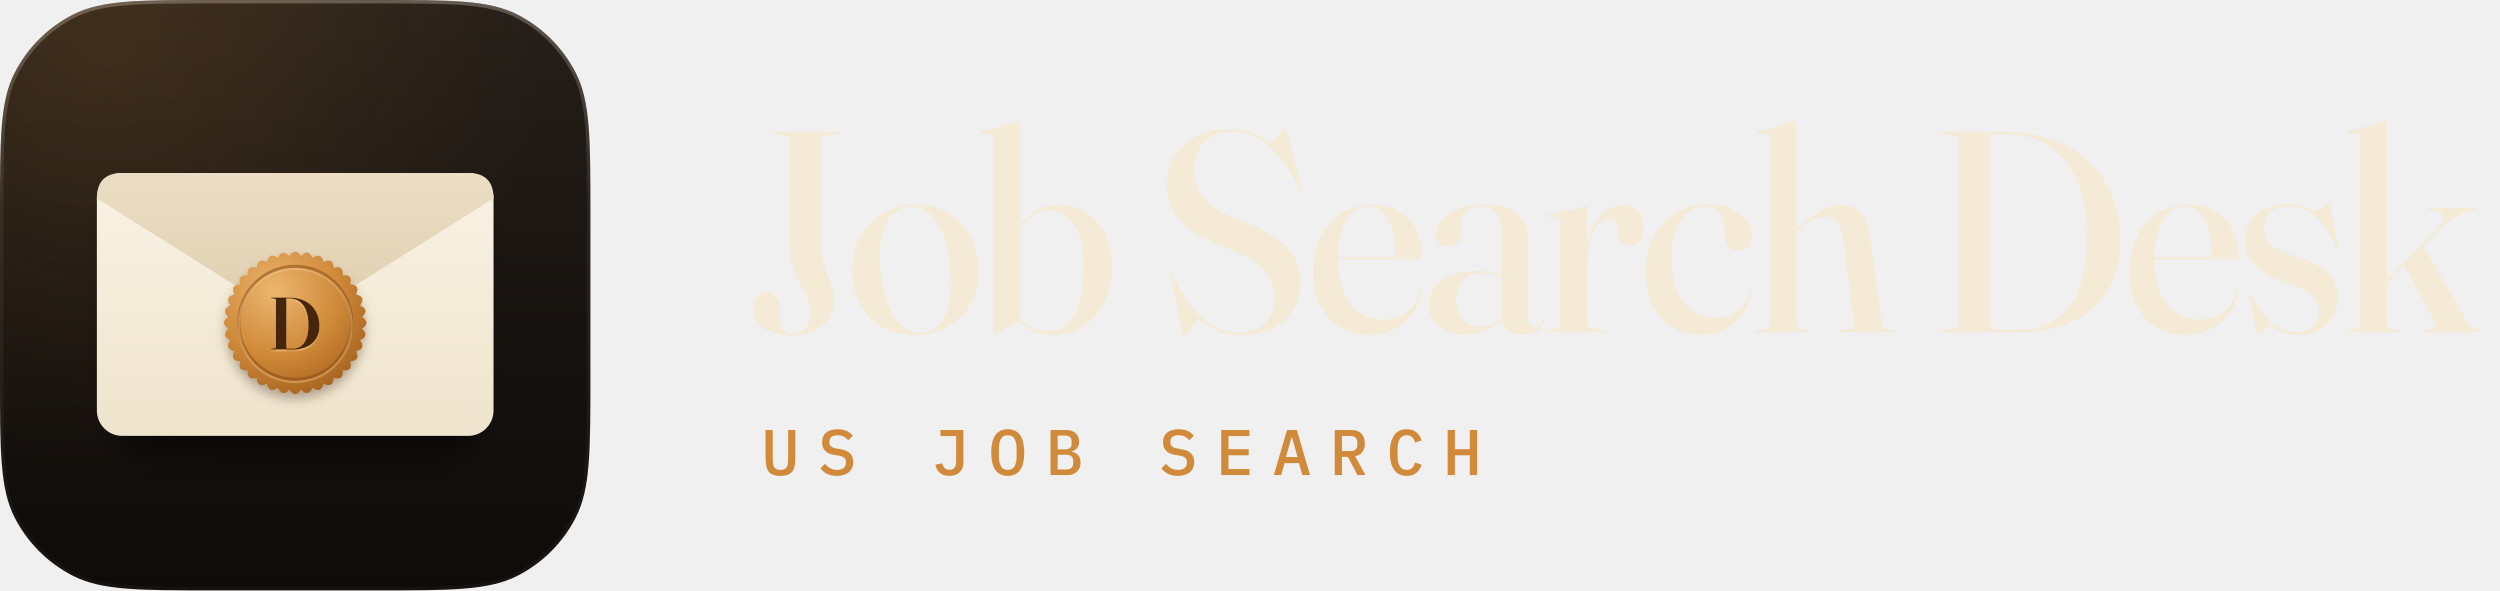
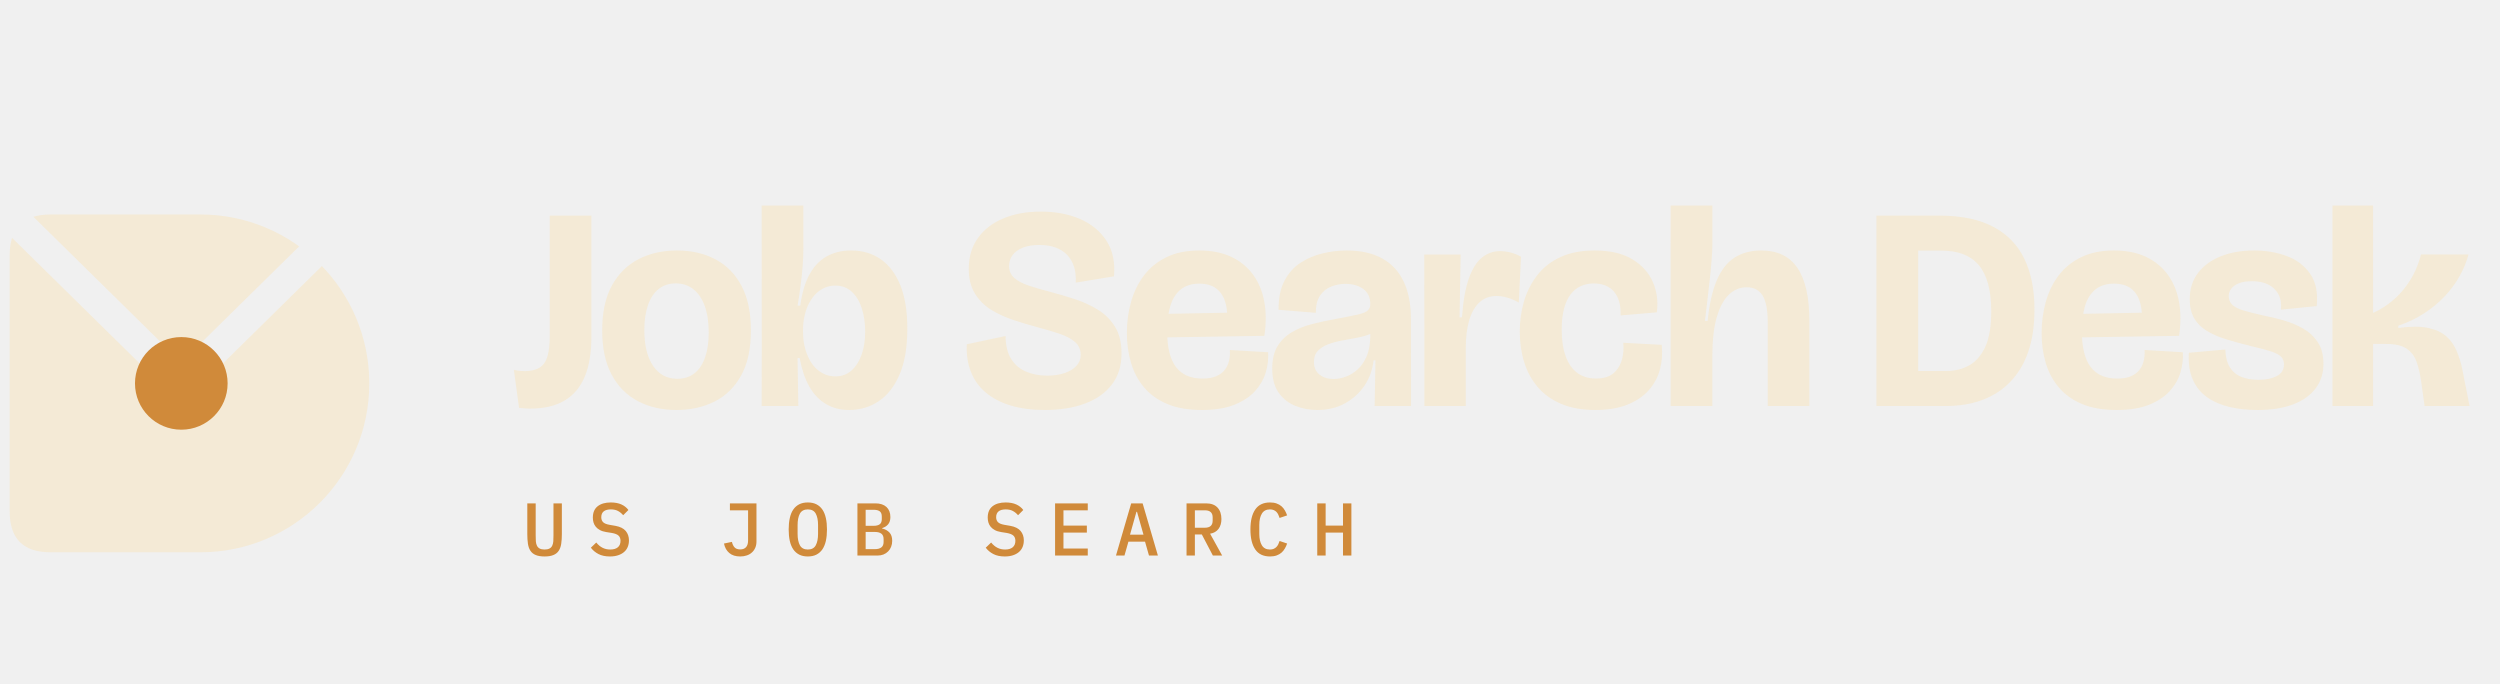
- <svg xmlns="http://www.w3.org/2000/svg" width="542" height="128" viewBox="0 0 542 128">
-   <g transform="scale(0.5)">
-     <defs>
-       <linearGradient id="tile" x1="0" y1="0" x2="0" y2="1">
-         <stop offset="0" stop-color="#261f19" />
-         <stop offset="0.6" stop-color="#16120f" />
-         <stop offset="1" stop-color="#0e0b09" />
-       </linearGradient>
-       <radialGradient id="glow" cx="0.18" cy="0.06" r="0.75">
-         <stop offset="0" stop-color="#d08a3a" stop-opacity="0.16" />
-         <stop offset="1" stop-color="#d08a3a" stop-opacity="0" />
-       </radialGradient>
-       <linearGradient id="rim" x1="0" y1="0" x2="0" y2="1">
-         <stop offset="0" stop-color="#fff3de" stop-opacity="0.26" />
-         <stop offset="0.35" stop-color="#fff3de" stop-opacity="0.06" />
-         <stop offset="1" stop-color="#fff3de" stop-opacity="0.03" />
-       </linearGradient>
-       <linearGradient id="paper" x1="0" y1="0" x2="0" y2="1">
-         <stop offset="0" stop-color="#f9f2e4" />
-         <stop offset="1" stop-color="#efe4cd" />
-       </linearGradient>
-       <linearGradient id="flap" x1="0" y1="0" x2="0" y2="1">
-         <stop offset="0" stop-color="#ebdec4" />
-         <stop offset="1" stop-color="#e0cfb0" />
-       </linearGradient>
-       <radialGradient id="seal" cx="0.36" cy="0.28" r="0.8">
-         <stop offset="0" stop-color="#ecb66f" />
-         <stop offset="0.55" stop-color="#d08a3a" />
-         <stop offset="1" stop-color="#a4601c" />
-       </radialGradient>
-       <clipPath id="edge">
-         <path d="M163.2 0c32.48 0 48.72 0 61.13 6.32a58 58 0 0 1 25.35 25.35c6.32 12.41 6.32 28.65 6.32 61.13L256 163.2c0 32.48 0 48.72 -6.32 61.13a58 58 0 0 1 -25.35 25.35c-12.41 6.32 -28.65 6.32 -61.13 6.32L92.8 256c-32.48 0 -48.72 0 -61.13 -6.32a58 58 0 0 1 -25.35 -25.35c-6.32 -12.41 -6.32 -28.65 -6.32 -61.13L0 92.8c0 -32.48 0 -48.72 6.32 -61.13a58 58 0 0 1 25.35 -25.35c12.41 -6.32 28.65 -6.32 61.13 -6.32Z" />
-       </clipPath>
-       <filter id="lift" x="-30%" y="-30%" width="160%" height="170%">
-         <feGaussianBlur stdDeviation="7" />
-       </filter>
-       <filter id="press" x="-40%" y="-40%" width="180%" height="180%">
-         <feGaussianBlur stdDeviation="2.2" />
-       </filter>
-     </defs>
-     <path d="M163.2 0c32.48 0 48.72 0 61.13 6.32a58 58 0 0 1 25.35 25.35c6.32 12.41 6.32 28.65 6.32 61.13L256 163.2c0 32.48 0 48.72 -6.32 61.13a58 58 0 0 1 -25.35 25.35c-12.41 6.32 -28.65 6.32 -61.13 6.32L92.8 256c-32.48 0 -48.72 0 -61.13 -6.32a58 58 0 0 1 -25.35 -25.35c-6.32 -12.41 -6.32 -28.65 -6.32 -61.13L0 92.8c0 -32.48 0 -48.72 6.32 -61.13a58 58 0 0 1 25.35 -25.35c12.41 -6.32 28.65 -6.32 61.13 -6.32Z" fill="url(#tile)" />
-     <path d="M163.2 0c32.48 0 48.72 0 61.13 6.32a58 58 0 0 1 25.35 25.35c6.32 12.41 6.32 28.65 6.32 61.13L256 163.2c0 32.48 0 48.72 -6.32 61.13a58 58 0 0 1 -25.35 25.35c-12.41 6.32 -28.65 6.32 -61.13 6.32L92.8 256c-32.48 0 -48.72 0 -61.13 -6.32a58 58 0 0 1 -25.35 -25.35c-6.32 -12.41 -6.32 -28.65 -6.32 -61.13L0 92.8c0 -32.48 0 -48.72 6.32 -61.13a58 58 0 0 1 25.35 -25.35c12.41 -6.32 28.65 -6.32 61.13 -6.32Z" fill="url(#glow)" />
-     <rect x="50" y="89" width="156" height="108" rx="11" fill="#000" opacity="0.55" filter="url(#lift)" />
-     <rect x="42" y="75" width="172" height="114" rx="11" fill="url(#paper)" />
-     <path d="M42 86Q42 75 53 75H203Q214 75 214 86L137 134.48Q128 141.48 119 134.48Z" fill="url(#flap)" />
-     <circle cx="128" cy="142.98" r="30" fill="#3a2410" opacity="0.35" filter="url(#press)" />
-     <path d="M125.46 110.99Q128 107.17 130.54 110.99Q133.7 107.67 135.53 111.87Q139.22 109.15 140.3 113.61Q144.41 111.57 144.69 116.14Q149.09 114.85 148.58 119.4Q153.13 118.89 151.84 123.29Q156.41 123.57 154.37 127.68Q158.83 128.76 156.11 132.45Q160.31 134.28 156.99 137.44Q160.81 139.98 156.99 142.52Q160.31 145.68 156.11 147.51Q158.83 151.2 154.37 152.28Q156.41 156.39 151.84 156.67Q153.13 161.07 148.58 160.56Q149.09 165.11 144.69 163.82Q144.41 168.39 140.3 166.35Q139.22 170.81 135.53 168.09Q133.7 172.29 130.54 168.97Q128 172.79 125.46 168.97Q122.3 172.29 120.47 168.09Q116.78 170.81 115.7 166.35Q111.59 168.39 111.31 163.82Q106.91 165.11 107.42 160.56Q102.87 161.07 104.16 156.67Q99.59 156.39 101.63 152.28Q97.17 151.2 99.89 147.51Q95.69 145.68 99.01 142.52Q95.19 139.98 99.01 137.44Q95.69 134.28 99.89 132.45Q97.17 128.76 101.63 127.68Q99.59 123.57 104.16 123.29Q102.87 118.89 107.42 119.4Q106.91 114.85 111.31 116.14Q111.59 111.57 115.7 113.61Q116.78 109.15 120.47 111.87Q122.3 107.67 125.46 110.99Z" fill="url(#seal)" />
-     <circle cx="128" cy="139.98" r="24.5" fill="none" stroke="#8a4d15" stroke-opacity="0.55" stroke-width="1.4" />
-     <circle cx="128" cy="141.08" r="24.5" fill="none" stroke="#f6d39f" stroke-opacity="0.35" stroke-width="1" />
-     <path d="M117.54 151.38Q117.54 151.28 117.71 151.26L119.09 151.05Q119.4 151 119.52 150.89Q119.65 150.79 119.65 150.59V130Q119.65 129.78 119.52 129.67Q119.39 129.56 119.1 129.51L117.69 129.29Q117.54 129.27 117.54 129.17Q117.54 129.12 117.58 129.1Q117.62 129.08 117.69 129.08H125.42Q128.32 129.08 130.71 129.92Q133.1 130.76 134.84 132.37Q136.57 133.98 137.51 136.28Q138.46 138.58 138.46 141.5Q138.46 144.65 137.03 146.88Q135.61 149.12 133.05 150.3Q130.49 151.48 127.07 151.48H117.69Q117.61 151.48 117.58 151.45Q117.54 151.42 117.54 151.38ZM127.07 151.19Q129 151.19 130.51 150.13Q132.01 149.07 132.88 146.82Q133.75 144.57 133.75 141Q133.75 138.19 133.19 136.02Q132.62 133.85 131.54 132.37Q130.45 130.89 128.92 130.13Q127.38 129.37 125.43 129.37H124.13V150.6Q124.13 150.88 124.29 151.03Q124.44 151.19 124.73 151.19Z" fill="#f6d39f" fill-opacity="0.45" transform="translate(0 0.9)" />
-     <path d="M117.54 151.38Q117.54 151.28 117.71 151.26L119.09 151.05Q119.4 151 119.52 150.89Q119.65 150.79 119.65 150.59V130Q119.65 129.78 119.52 129.67Q119.39 129.56 119.1 129.51L117.69 129.29Q117.54 129.27 117.54 129.17Q117.54 129.12 117.58 129.1Q117.62 129.08 117.69 129.08H125.42Q128.32 129.08 130.71 129.92Q133.1 130.76 134.84 132.37Q136.57 133.98 137.51 136.28Q138.46 138.58 138.46 141.5Q138.46 144.65 137.03 146.88Q135.61 149.12 133.05 150.3Q130.49 151.48 127.07 151.48H117.69Q117.61 151.48 117.58 151.45Q117.54 151.42 117.54 151.38ZM127.07 151.19Q129 151.19 130.51 150.13Q132.01 149.07 132.88 146.82Q133.75 144.57 133.75 141Q133.75 138.19 133.19 136.02Q132.62 133.85 131.54 132.37Q130.45 130.89 128.92 130.13Q127.38 129.37 125.43 129.37H124.13V150.6Q124.13 150.88 124.29 151.03Q124.44 151.19 124.73 151.19Z" fill="#45260a" />
-     <path d="M163.2 0c32.48 0 48.72 0 61.13 6.32a58 58 0 0 1 25.35 25.35c6.32 12.41 6.32 28.65 6.32 61.13L256 163.2c0 32.48 0 48.72 -6.32 61.13a58 58 0 0 1 -25.35 25.35c-12.41 6.32 -28.65 6.32 -61.13 6.32L92.8 256c-32.48 0 -48.72 0 -61.13 -6.32a58 58 0 0 1 -25.35 -25.35c-6.32 -12.41 -6.32 -28.65 -6.32 -61.13L0 92.8c0 -32.48 0 -48.72 6.32 -61.13a58 58 0 0 1 25.35 -25.35c12.41 -6.32 28.65 -6.32 61.13 -6.32Z" fill="none" stroke="url(#rim)" stroke-width="3" clip-path="url(#edge)" />
+ <svg xmlns="http://www.w3.org/2000/svg" width="468" height="128" viewBox="0 0 468 128">
+   <g transform="translate(-28.79 6.49) scale(0.51)">
+     <mask id="flap" maskUnits="userSpaceOnUse" x="0" y="0" width="256" height="256">
+       <path d="M75 66H130A62 62 0 0 1 130 190H75Q60 190 60 175V81Q60 66 75 66Z" fill="#fff" />
+       <path d="M40 46.32L123 128L226 26.63" fill="none" stroke="#000" stroke-width="11" stroke-linecap="round" stroke-linejoin="round" />
+     </mask>
+     <rect width="256" height="256" fill="#f4ead6" mask="url(#flap)" />
+     <circle cx="123" cy="128" r="17" fill="#d08a3a" />
  </g>
-   <path d="M180.76 65.21Q180.76 68.61 178.25 70.65Q175.74 72.69 171.45 72.69Q167.55 72.69 165.43 71.01Q163.32 69.34 163.32 66.77Q163.32 65.3 164.1 64.38Q164.89 63.47 166.41 63.47Q167.55 63.47 168.3 64.39Q169.04 65.3 169.04 66.78V68.93Q169.04 70.48 169.7 71.4Q170.35 72.32 171.93 72.32Q173.67 72.32 174.71 71.1Q175.76 69.87 175.76 67.59Q175.76 66.11 175.09 64.67Q174.42 63.23 173.52 61.64Q172.63 60.05 171.96 58.11Q171.28 56.17 171.28 53.64V30.53Q171.28 30.02 171.09 29.76Q170.9 29.5 170.44 29.44L167.42 29.03Q167.19 28.98 167.11 28.93Q167.02 28.88 167.02 28.81Q167.02 28.7 167.12 28.65Q167.22 28.6 167.33 28.6H181.96Q182.12 28.6 182.2 28.64Q182.29 28.69 182.29 28.78Q182.29 28.89 181.73 29.01L179.05 29.43Q178.58 29.52 178.34 29.71Q178.1 29.91 178.1 30.31V53.58Q178.1 55.43 178.5 56.91Q178.9 58.38 179.43 59.69Q179.96 61.01 180.36 62.34Q180.76 63.67 180.76 65.21ZM198.58 44.4Q202.53 44.4 205.59 46.21Q208.66 48.02 210.42 51.22Q212.19 54.43 212.19 58.62Q212.19 62.76 210.39 65.92Q208.59 69.07 205.45 70.84Q202.31 72.62 198.26 72.62Q194.31 72.62 191.26 70.85Q188.22 69.08 186.49 65.93Q184.75 62.78 184.75 58.62Q184.75 54.45 186.51 51.26Q188.26 48.06 191.38 46.23Q194.5 44.4 198.58 44.4ZM200.02 72.14Q202.24 71.95 203.74 70.24Q205.24 68.53 205.84 65.39Q206.44 62.25 205.97 57.8Q205.5 53.3 204.26 50.36Q203.02 47.41 201.16 46.04Q199.29 44.67 196.93 44.87Q194.6 45.08 193.11 46.83Q191.62 48.59 191.08 51.72Q190.54 54.85 191 59.23Q191.48 63.59 192.74 66.55Q194.01 69.5 195.88 70.91Q197.76 72.33 200.02 72.14ZM221.19 26.63V69.53L216.01 72.16Q215.91 72.22 215.8 72.27Q215.69 72.31 215.57 72.31Q215.47 72.31 215.39 72.24Q215.31 72.17 215.31 72.05V29.34Q215.31 29.18 215.23 29.08Q215.15 28.98 214.94 28.98H212.61Q212.49 28.98 212.43 28.92Q212.37 28.86 212.37 28.79Q212.37 28.69 212.44 28.64Q212.51 28.6 212.61 28.57L220.35 26.4Q220.6 26.33 220.7 26.31Q220.79 26.3 220.89 26.3Q221.04 26.3 221.12 26.4Q221.19 26.5 221.19 26.63ZM220.75 49.73 220.46 49.42Q222.89 46.6 225.02 45.5Q227.16 44.4 229.71 44.4Q232.96 44.4 235.52 46.03Q238.07 47.66 239.54 50.67Q241.01 53.68 241.01 57.79Q241.01 62.25 239.39 65.59Q237.77 68.93 234.91 70.78Q232.05 72.62 228.32 72.62Q225.19 72.62 223.09 71.31Q220.99 69.99 219.69 67.81L220.18 67.58Q221.18 69.5 222.89 70.66Q224.61 71.82 226.93 71.82Q229.15 71.82 230.98 70.42Q232.82 69.02 233.91 66.05Q235 63.07 235 58.38Q235 54.09 234.06 51.26Q233.12 48.43 231.48 47.02Q229.85 45.6 227.72 45.6Q226.12 45.6 224.31 46.58Q222.5 47.55 220.75 49.73ZM269.02 72.65Q266.03 72.65 264.13 71.81Q262.22 70.97 261.17 70.13Q260.13 69.28 259.74 69.28Q259.55 69.28 259.16 69.8Q258.78 70.32 258.33 71.01Q257.88 71.69 257.48 72.21Q257.08 72.73 256.86 72.73Q256.71 72.73 256.55 72.61Q256.4 72.49 256.33 72.3L253.87 59.73Q253.86 59.58 253.86 59.48Q253.87 59.38 253.93 59.35Q254 59.29 254.1 59.35Q254.2 59.41 254.26 59.53Q256.52 64.39 258.87 67.13Q261.21 69.87 263.64 70.99Q266.06 72.12 268.53 72.12Q272.05 72.12 274.16 70.15Q276.27 68.17 276.27 64.5Q276.27 62.3 275.33 60.41Q274.39 58.52 272.14 56.86Q269.88 55.2 265.95 53.76Q261.19 52.01 258.35 49.98Q255.51 47.94 254.26 45.5Q253.01 43.05 253.01 40.03Q253.01 36.44 254.79 33.72Q256.57 31.01 259.65 29.5Q262.73 27.98 266.61 27.98Q269.39 27.98 271.17 28.68Q272.95 29.37 273.97 30.07Q274.98 30.77 275.42 30.77Q275.77 30.77 276.42 30.05Q277.08 29.34 277.7 28.62Q278.33 27.91 278.58 27.91Q278.69 27.91 278.8 27.98Q278.91 28.05 278.95 28.26L282.18 41Q282.21 41.15 282.21 41.24Q282.2 41.33 282.13 41.39Q282.07 41.42 281.97 41.37Q281.87 41.32 281.8 41.21Q279.39 36.32 277.01 33.56Q274.63 30.79 272.15 29.65Q269.67 28.52 266.99 28.52Q263.47 28.52 261.18 30.71Q258.89 32.91 258.89 36.86Q258.89 39.14 259.8 41.09Q260.71 43.03 262.89 44.71Q265.07 46.38 268.88 47.82Q273.85 49.64 276.7 51.69Q279.55 53.73 280.74 56.07Q281.93 58.42 281.93 61.2Q281.93 64.4 280.41 67Q278.88 69.59 275.99 71.12Q273.1 72.65 269.02 72.65ZM308.36 55.72Q308.36 55.96 308.2 56.11Q308.04 56.26 307.73 56.26H288.61V55.79H301.98Q302.47 55.79 302.47 55.25Q302.47 50.02 300.86 47.42Q299.25 44.81 296.81 44.81Q294.7 44.81 293.21 46.12Q291.72 47.44 290.91 50.01Q290.11 52.58 290.11 56.32Q290.11 62.71 292.83 66Q295.55 69.29 299.89 69.29Q303.01 69.29 305.23 67.5Q307.45 65.7 307.84 62.61Q307.85 62.49 307.9 62.44Q307.96 62.39 307.99 62.39Q308.06 62.39 308.12 62.45Q308.18 62.5 308.17 62.67Q307.92 65.52 306.4 67.77Q304.88 70.02 302.43 71.32Q299.99 72.62 296.97 72.62Q293.29 72.62 290.52 70.96Q287.75 69.3 286.2 66.26Q284.65 63.21 284.65 59.11Q284.65 54.81 286.25 51.48Q287.84 48.16 290.74 46.26Q293.63 44.37 297.51 44.37Q300.81 44.37 303.24 45.84Q305.67 47.31 307.02 49.87Q308.36 52.44 308.36 55.72ZM325.76 69.13V68.91L325.5 69.14V50.23Q325.5 47.56 324.44 46.16Q323.38 44.75 321.3 44.75Q318.99 44.75 317.9 45.85Q316.81 46.96 316.81 48.21V50.42Q316.81 51.75 315.92 52.61Q315.02 53.48 313.64 53.48Q312.63 53.48 311.97 52.83Q311.3 52.18 311.3 50.89Q311.3 49.31 312.52 47.81Q313.74 46.31 316.13 45.34Q318.51 44.37 321.98 44.37Q326.73 44.37 329.07 46.44Q331.4 48.5 331.4 52.22V68.61Q331.4 69.84 331.81 70.37Q332.21 70.9 332.81 70.9Q333.38 70.9 333.82 70.56Q334.27 70.22 334.36 69.5Q334.37 69.4 334.42 69.36Q334.46 69.32 334.51 69.32Q334.58 69.32 334.61 69.36Q334.64 69.4 334.64 69.5Q334.64 70.02 334.18 70.73Q333.72 71.44 332.71 71.99Q331.7 72.53 330.03 72.53Q327.85 72.53 326.81 71.6Q325.76 70.66 325.76 69.13ZM309.81 66.04Q309.81 62.83 312.47 60.8Q315.14 58.77 320.68 58.77Q322.8 58.77 324.19 59.18Q325.58 59.59 326.77 60.17L326.56 60.38Q325.38 59.84 324.12 59.51Q322.85 59.19 321.29 59.19Q318.58 59.19 317.16 60.79Q315.74 62.39 315.74 65.15Q315.74 67.86 317.09 69.35Q318.44 70.84 320.63 70.84Q322.14 70.84 323.6 70.18Q325.07 69.52 326.06 68.24L326.35 68.42Q324.97 70.42 322.61 71.49Q320.25 72.55 317.53 72.55Q314.07 72.55 311.94 70.73Q309.81 68.91 309.81 66.04ZM343.8 57.03Q343.8 52.86 344.97 50.05Q346.13 47.25 347.95 45.82Q349.77 44.4 351.72 44.4Q353.93 44.4 355.14 45.75Q356.34 47.09 356.34 49.46Q356.34 51.35 355.46 52.28Q354.58 53.22 353.27 53.22Q352.04 53.22 351.41 52.52Q350.77 51.82 350.72 50.41L350.69 49.51Q350.68 48.44 350.25 47.92Q349.83 47.4 348.82 47.4Q347.67 47.4 346.6 48.49Q345.52 49.58 344.82 51.76Q344.13 53.93 344.13 57.17ZM344.13 45.02V55.6V70.26Q344.13 70.6 344.32 70.84Q344.52 71.09 344.9 71.16L347.97 71.61Q348.14 71.64 348.19 71.68Q348.24 71.73 348.24 71.82Q348.24 71.89 348.18 71.95Q348.11 72 347.98 72H335.51Q335.4 72 335.31 71.93Q335.23 71.86 335.23 71.8Q335.23 71.73 335.32 71.66Q335.42 71.59 335.61 71.56L337.51 71.3Q337.91 71.22 338.08 71.01Q338.25 70.8 338.25 70.51V47.48Q338.25 47.31 338.18 47.19Q338.1 47.07 337.89 47.07H335.49Q335.42 47.07 335.35 47.01Q335.28 46.95 335.28 46.89Q335.28 46.8 335.35 46.74Q335.42 46.68 335.55 46.65L343.3 44.75Q343.51 44.69 343.62 44.67Q343.73 44.66 343.83 44.66Q343.99 44.66 344.06 44.77Q344.13 44.88 344.13 45.02ZM379.79 51.32Q379.79 52.69 379.01 53.53Q378.23 54.37 376.9 54.37Q375.54 54.37 374.73 53.51Q373.93 52.65 373.93 51.06V49.14Q373.93 47.16 372.73 45.99Q371.54 44.82 369.46 44.82Q367.31 44.82 365.72 46.22Q364.12 47.63 363.25 50.17Q362.38 52.71 362.38 56.12Q362.38 60.24 363.6 63.09Q364.82 65.93 366.93 67.38Q369.03 68.84 371.68 68.84Q374.54 68.84 376.61 67.45Q378.68 66.07 379.49 63.17Q379.52 63.07 379.57 63.03Q379.62 62.98 379.68 63Q379.75 63.01 379.78 63.08Q379.81 63.14 379.78 63.25Q379.15 66.24 377.61 68.32Q376.08 70.4 373.82 71.48Q371.56 72.57 368.71 72.57Q365.33 72.57 362.64 71.02Q359.94 69.46 358.36 66.44Q356.79 63.41 356.79 58.99Q356.79 54.87 358.46 51.57Q360.13 48.27 363.1 46.32Q366.07 44.37 369.98 44.37Q373.12 44.37 375.3 45.29Q377.48 46.21 378.63 47.79Q379.79 49.36 379.79 51.32ZM389.48 26.63V70.4Q389.48 70.77 389.66 71Q389.84 71.22 390.23 71.3L392.13 71.59Q392.44 71.64 392.44 71.82Q392.44 72 392.19 72H380.79Q380.72 72 380.65 71.95Q380.58 71.89 380.58 71.82Q380.58 71.75 380.68 71.67Q380.77 71.59 380.99 71.56L382.86 71.3Q383.26 71.22 383.43 71Q383.61 70.77 383.61 70.43V29.34Q383.61 29.18 383.53 29.08Q383.45 28.98 383.24 28.98H380.9Q380.79 28.98 380.73 28.92Q380.67 28.86 380.67 28.79Q380.67 28.69 380.73 28.64Q380.8 28.6 380.91 28.57L388.64 26.4Q388.9 26.33 388.99 26.31Q389.09 26.3 389.19 26.3Q389.33 26.3 389.41 26.4Q389.48 26.5 389.48 26.63ZM389 50.62 388.74 50.35 389.81 49.38Q392.79 46.69 394.91 45.55Q397.03 44.4 398.98 44.4Q401.84 44.4 403.43 46.26Q405.03 48.12 405.56 52.01L407.96 70.15Q408.02 70.65 408.25 70.97Q408.47 71.29 408.98 71.37L410.61 71.63Q410.76 71.64 410.82 71.69Q410.88 71.75 410.88 71.82Q410.88 71.89 410.82 71.95Q410.76 72 410.64 72H399.04Q398.77 72 398.77 71.82Q398.77 71.67 399.1 71.59L401.08 71.3Q401.62 71.22 401.82 70.9Q402.02 70.58 401.96 70.15L399.76 52.6Q399.36 49.69 398.35 48.35Q397.35 47.01 395.38 47.01Q394.08 47.01 392.81 47.67Q391.53 48.32 390.04 49.68ZM420.41 71.82Q420.41 71.64 420.69 71.62L423.67 71.19Q424.21 71.1 424.44 70.91Q424.66 70.72 424.66 70.35V30.33Q424.66 29.9 424.44 29.7Q424.22 29.5 423.67 29.41L420.67 28.97Q420.41 28.92 420.41 28.76Q420.41 28.68 420.48 28.64Q420.55 28.6 420.67 28.6H434.59Q440.23 28.6 444.84 30.24Q449.45 31.88 452.78 35Q456.1 38.11 457.91 42.5Q459.71 46.9 459.71 52.4Q459.71 58.56 456.98 62.95Q454.25 67.33 449.4 69.67Q444.55 72 438.18 72H420.67Q420.54 72 420.47 71.95Q420.41 71.89 420.41 71.82ZM438.18 71.5Q442.31 71.5 445.55 69.37Q448.78 67.24 450.64 62.82Q452.51 58.4 452.51 51.54Q452.51 46.21 451.32 42.03Q450.13 37.86 447.82 34.98Q445.51 32.1 442.19 30.6Q438.87 29.1 434.63 29.1H431.51V70.39Q431.51 70.91 431.79 71.21Q432.08 71.5 432.59 71.5ZM485.37 55.72Q485.37 55.96 485.21 56.11Q485.05 56.26 484.74 56.26H465.62V55.79H478.99Q479.48 55.79 479.48 55.25Q479.48 50.02 477.87 47.42Q476.26 44.81 473.82 44.81Q471.71 44.81 470.22 46.12Q468.73 47.44 467.92 50.01Q467.12 52.58 467.12 56.32Q467.12 62.71 469.84 66Q472.56 69.29 476.9 69.29Q480.02 69.29 482.24 67.5Q484.46 65.7 484.85 62.61Q484.86 62.49 484.91 62.44Q484.97 62.39 485 62.39Q485.07 62.39 485.13 62.45Q485.19 62.5 485.18 62.67Q484.93 65.52 483.41 67.77Q481.89 70.02 479.44 71.32Q477 72.62 473.98 72.62Q470.3 72.62 467.53 70.96Q464.76 69.3 463.21 66.26Q461.66 63.21 461.66 59.11Q461.66 54.81 463.26 51.48Q464.85 48.16 467.75 46.26Q470.64 44.37 474.52 44.37Q477.82 44.37 480.25 45.84Q482.68 47.31 484.03 49.87Q485.37 52.44 485.37 55.72ZM497.69 72.06Q500.02 72.06 501.4 70.83Q502.78 69.59 502.78 67.6Q502.78 66.23 502.16 65.14Q501.53 64.05 500.04 63.14Q498.55 62.24 495.98 61.42Q492.51 60.29 490.51 58.94Q488.5 57.59 487.65 55.9Q486.8 54.2 486.8 52.04Q486.8 48.34 489.31 46.32Q491.82 44.3 495.98 44.3Q497.85 44.3 499.05 44.66Q500.25 45.03 500.89 45.39Q501.53 45.76 501.72 45.76Q501.98 45.76 502.66 45.39Q503.33 45.03 503.98 44.66Q504.62 44.3 504.81 44.3Q504.91 44.3 505.01 44.34Q505.1 44.38 505.13 44.59L506.92 53.17Q506.98 53.37 506.95 53.51Q506.92 53.64 506.83 53.7Q506.74 53.73 506.65 53.7Q506.57 53.66 506.49 53.55Q504.93 50.29 503.36 48.36Q501.78 46.44 500.03 45.6Q498.29 44.76 496.2 44.76Q493.65 44.76 492.2 46.05Q490.75 47.33 490.75 49.47Q490.75 50.83 491.37 51.93Q491.99 53.03 493.58 53.95Q495.17 54.87 498.07 55.7Q501.22 56.62 503.15 57.93Q505.08 59.24 505.95 60.95Q506.82 62.66 506.82 64.79Q506.82 67.16 505.69 68.91Q504.55 70.65 502.58 71.62Q500.61 72.59 498.09 72.59Q496.41 72.59 495.17 72.08Q493.93 71.58 493.18 71.07Q492.43 70.57 492.24 70.57Q492.1 70.57 491.56 71.04Q491.03 71.5 490.46 71.97Q489.89 72.43 489.67 72.43Q489.55 72.43 489.42 72.33Q489.29 72.22 489.23 71.95L487.76 64.49Q487.73 64.19 487.75 64.05Q487.77 63.92 487.87 63.86Q487.95 63.8 488.02 63.85Q488.09 63.9 488.14 64Q490.42 68.45 492.87 70.26Q495.33 72.06 497.69 72.06ZM508.82 72Q508.75 72 508.68 71.95Q508.61 71.89 508.61 71.82Q508.61 71.75 508.71 71.67Q508.8 71.59 509.02 71.56L510.89 71.3Q511.29 71.22 511.46 71Q511.64 70.77 511.64 70.43V29.34Q511.64 29.18 511.56 29.08Q511.48 28.98 511.27 28.98H508.93Q508.82 28.98 508.76 28.92Q508.7 28.86 508.7 28.79Q508.7 28.69 508.76 28.64Q508.83 28.6 508.94 28.57L516.67 26.4Q516.93 26.33 517.02 26.31Q517.12 26.3 517.22 26.3Q517.36 26.3 517.44 26.4Q517.51 26.5 517.51 26.63V70.4Q517.51 70.77 517.69 71Q517.87 71.22 518.26 71.3L520.16 71.59Q520.47 71.64 520.47 71.82Q520.47 72 520.22 72ZM516.52 61.7 528.68 49.36Q530 48.05 529.72 46.99Q529.44 45.93 527.86 45.64L526.63 45.45Q526.46 45.4 526.4 45.35Q526.33 45.3 526.33 45.22Q526.33 45.12 526.4 45.07Q526.48 45.02 526.6 45.02H536.64Q536.81 45.02 536.88 45.07Q536.95 45.12 536.95 45.22Q536.95 45.31 536.86 45.36Q536.78 45.42 536.54 45.46Q534.55 45.83 532.68 46.83Q530.81 47.83 529.14 49.53L516.81 62.05ZM525.28 53.13 534.92 69.76Q535.45 70.68 536.03 71.04Q536.61 71.4 537.53 71.59Q537.74 71.67 537.8 71.72Q537.85 71.77 537.85 71.85Q537.85 71.91 537.8 71.95Q537.75 72 537.63 72H525.58Q525.49 72 525.42 71.96Q525.35 71.91 525.35 71.82Q525.35 71.75 525.44 71.68Q525.53 71.61 525.69 71.59L527.11 71.4Q527.86 71.3 528.07 70.86Q528.27 70.43 527.87 69.72L521.09 57.44Z" fill="#f4ead6" />
-   <path d="M167.53 93.23V99.23Q167.53 99.84 167.57 100.33Q167.6 100.82 167.77 101.16Q167.94 101.5 168.28 101.68Q168.61 101.87 169.2 101.87Q169.79 101.87 170.12 101.68Q170.46 101.5 170.63 101.16Q170.8 100.82 170.83 100.33Q170.87 99.84 170.87 99.23V93.23H172.43V98.95Q172.43 100 172.31 100.8Q172.2 101.59 171.85 102.11Q171.5 102.64 170.86 102.9Q170.22 103.17 169.2 103.17Q168.18 103.17 167.54 102.9Q166.9 102.64 166.55 102.11Q166.2 101.59 166.09 100.8Q165.97 100 165.97 98.95V93.23ZM181.44 103.17Q180.16 103.17 179.29 102.72Q178.43 102.27 177.87 101.53L178.87 100.56Q179.43 101.24 180.06 101.55Q180.69 101.87 181.49 101.87Q182.42 101.87 182.91 101.45Q183.41 101.03 183.41 100.24Q183.41 99.61 183.05 99.27Q182.68 98.93 181.8 98.77L180.74 98.6Q180.04 98.49 179.56 98.23Q179.08 97.97 178.79 97.62Q178.5 97.26 178.36 96.82Q178.23 96.38 178.23 95.89Q178.23 94.5 179.13 93.78Q180.02 93.06 181.59 93.06Q182.75 93.06 183.57 93.43Q184.39 93.8 184.89 94.47L183.91 95.45Q183.51 94.96 182.95 94.66Q182.4 94.36 181.59 94.36Q180.72 94.36 180.27 94.73Q179.81 95.1 179.81 95.82Q179.81 96.42 180.17 96.76Q180.53 97.11 181.44 97.26L182.47 97.44Q183.79 97.68 184.39 98.4Q184.99 99.12 184.99 100.16Q184.99 100.83 184.76 101.39Q184.53 101.95 184.07 102.34Q183.62 102.73 182.95 102.95Q182.29 103.17 181.44 103.17ZM208.86 93.23V100.38Q208.86 101.01 208.64 101.53Q208.43 102.05 208.03 102.41Q207.63 102.78 207.07 102.97Q206.51 103.17 205.82 103.17Q204.54 103.17 203.77 102.52Q203.01 101.88 202.79 100.75L204.27 100.44Q204.4 101.04 204.75 101.45Q205.1 101.85 205.84 101.85Q206.52 101.85 206.91 101.44Q207.29 101.03 207.29 100.17V94.54H203.89V93.23ZM218.48 103.17Q217.56 103.17 216.88 102.83Q216.2 102.48 215.76 101.84Q215.32 101.19 215.11 100.26Q214.9 99.32 214.9 98.11Q214.9 96.92 215.11 95.98Q215.32 95.03 215.76 94.39Q216.2 93.75 216.88 93.4Q217.56 93.06 218.48 93.06Q219.4 93.06 220.08 93.4Q220.76 93.75 221.2 94.39Q221.64 95.03 221.85 95.98Q222.06 96.92 222.06 98.11Q222.06 99.32 221.85 100.26Q221.64 101.19 221.2 101.84Q220.76 102.48 220.08 102.83Q219.4 103.17 218.48 103.17ZM218.48 101.87Q219.53 101.87 219.96 101.08Q220.4 100.28 220.4 98.93V97.29Q220.4 95.94 219.96 95.15Q219.53 94.36 218.48 94.36Q217.43 94.36 217 95.15Q216.56 95.94 216.56 97.29V98.94Q216.56 100.28 217 101.08Q217.43 101.87 218.48 101.87ZM227.76 93.23H231.14Q232.47 93.23 233.2 93.91Q233.94 94.6 233.94 95.79Q233.94 96.64 233.52 97.15Q233.1 97.65 232.38 97.86V97.93Q233.24 98.13 233.75 98.68Q234.27 99.23 234.27 100.24Q234.27 100.84 234.08 101.35Q233.88 101.85 233.52 102.22Q233.15 102.59 232.64 102.8Q232.13 103 231.51 103H227.76ZM231.04 101.8Q231.82 101.8 232.24 101.47Q232.66 101.15 232.66 100.44V99.93Q232.66 99.22 232.24 98.9Q231.82 98.58 231.04 98.58H229.3V101.8ZM230.81 97.43Q231.56 97.43 231.94 97.14Q232.33 96.85 232.33 96.18V95.68Q232.33 95.01 231.94 94.72Q231.56 94.43 230.81 94.43H229.3V97.43ZM255.36 103.17Q254.08 103.17 253.21 102.72Q252.35 102.27 251.79 101.53L252.79 100.56Q253.35 101.24 253.98 101.55Q254.61 101.87 255.41 101.87Q256.34 101.87 256.83 101.45Q257.33 101.03 257.33 100.24Q257.33 99.61 256.97 99.27Q256.6 98.93 255.72 98.77L254.66 98.6Q253.96 98.49 253.48 98.23Q253 97.97 252.71 97.62Q252.42 97.26 252.28 96.82Q252.15 96.38 252.15 95.89Q252.15 94.5 253.05 93.78Q253.94 93.06 255.51 93.06Q256.67 93.06 257.49 93.43Q258.31 93.8 258.81 94.47L257.83 95.45Q257.43 94.96 256.88 94.66Q256.32 94.36 255.51 94.36Q254.64 94.36 254.19 94.73Q253.73 95.1 253.73 95.82Q253.73 96.42 254.09 96.76Q254.45 97.11 255.36 97.26L256.39 97.44Q257.71 97.68 258.31 98.4Q258.91 99.12 258.91 100.16Q258.91 100.83 258.68 101.39Q258.45 101.95 258 102.34Q257.54 102.73 256.88 102.95Q256.21 103.17 255.36 103.17ZM264.76 103V93.23H270.88V94.54H266.33V97.39H270.71V98.7H266.33V101.68H270.88V103ZM282.35 103 281.61 100.4H278.5L277.76 103H276.16L279.02 93.23H281.16L284.01 103ZM280.11 94.81H280L278.79 99.09H281.31ZM290.93 103H289.38V93.23H293.03Q294.43 93.23 295.16 94.01Q295.9 94.8 295.9 96.17Q295.9 97.29 295.35 98.02Q294.81 98.74 293.79 98.91L296.04 103H294.3L292.23 99.05H290.93ZM292.81 97.79Q294.26 97.79 294.26 96.46V95.86Q294.26 94.53 292.81 94.53H290.93V97.79ZM305 103.17Q303.14 103.17 302.24 101.85Q301.33 100.54 301.33 98.11Q301.33 95.69 302.24 94.38Q303.14 93.06 305 93.06Q305.71 93.06 306.24 93.25Q306.76 93.44 307.14 93.77Q307.52 94.1 307.78 94.54Q308.04 94.98 308.21 95.48L306.79 95.96Q306.68 95.62 306.54 95.33Q306.4 95.03 306.19 94.82Q305.98 94.61 305.69 94.49Q305.41 94.36 304.99 94.36Q303.95 94.36 303.47 95.15Q303 95.94 303 97.29V98.94Q303 100.28 303.47 101.08Q303.95 101.87 304.99 101.87Q305.41 101.87 305.69 101.74Q305.98 101.61 306.19 101.4Q306.4 101.19 306.54 100.9Q306.68 100.61 306.79 100.27L308.21 100.75Q308.04 101.25 307.78 101.69Q307.52 102.13 307.14 102.46Q306.76 102.79 306.24 102.98Q305.71 103.17 305 103.17ZM318.66 98.7H315.42V103H313.85V93.23H315.42V97.39H318.66V93.23H320.23V103H318.66Z" fill="#d08a3a" />
+   <path d="M97.16 76.35 96.2 69.24Q96.81 69.39 97.41 69.43Q98 69.48 98.13 69.48Q99.94 69.48 101 68.82Q102.05 68.17 102.48 66.72Q102.91 65.27 102.91 62.93V40.36H110.71V63.07Q110.71 67.56 109.45 70.54Q108.19 73.52 105.66 75Q103.13 76.49 99.29 76.49Q98.58 76.49 98.14 76.44Q97.7 76.4 97.16 76.35ZM126.62 76.75Q122.58 76.75 119.43 75.1Q116.28 73.46 114.51 70.15Q112.73 66.85 112.73 61.86Q112.73 56.71 114.57 53.41Q116.41 50.11 119.57 48.5Q122.73 46.89 126.7 46.89Q130.81 46.89 133.93 48.55Q137.06 50.2 138.81 53.51Q140.57 56.82 140.57 61.85Q140.57 67.01 138.73 70.31Q136.9 73.61 133.74 75.18Q130.58 76.75 126.62 76.75ZM126.79 70.91Q128.68 70.91 129.98 69.9Q131.29 68.89 131.98 66.94Q132.67 64.99 132.67 62.28Q132.67 59.33 131.93 57.29Q131.19 55.25 129.81 54.15Q128.42 53.05 126.48 53.05Q124.64 53.05 123.33 54.08Q122.02 55.1 121.32 57.06Q120.62 59.03 120.62 61.77Q120.62 66.08 122.26 68.49Q123.89 70.91 126.79 70.91ZM158.97 76.75Q156.5 76.75 154.63 75.64Q152.75 74.54 151.51 72.37Q150.28 70.2 149.69 67.02H149.3L149.45 76H142.58L142.6 65.27L142.58 38.47H150.39V46.56Q150.39 48.03 150.26 49.74Q150.13 51.46 149.89 53.33Q149.65 55.2 149.31 57.21H149.81Q150.29 53.67 151.53 51.39Q152.77 49.11 154.75 48Q156.74 46.89 159.32 46.89Q162.5 46.89 164.86 48.52Q167.22 50.15 168.54 53.39Q169.85 56.63 169.85 61.52Q169.85 66.74 168.4 70.11Q166.95 73.47 164.49 75.11Q162.02 76.75 158.97 76.75ZM156.37 70.46Q158.16 70.46 159.41 69.35Q160.65 68.24 161.31 66.35Q161.96 64.45 161.96 62.1Q161.96 59.71 161.34 57.75Q160.72 55.79 159.46 54.62Q158.21 53.46 156.36 53.46Q155.34 53.46 154.42 53.85Q153.5 54.24 152.77 54.96Q152.03 55.69 151.49 56.7Q150.94 57.72 150.64 59Q150.33 60.28 150.33 61.73V62.12Q150.33 63.98 150.79 65.5Q151.25 67.03 152.05 68.15Q152.86 69.27 153.97 69.86Q155.07 70.46 156.37 70.46ZM195.64 76.75Q191.98 76.75 189.19 75.91Q186.4 75.06 184.52 73.47Q182.64 71.88 181.75 69.59Q180.85 67.31 180.98 64.45L188.24 62.9Q188.27 65.58 189.29 67.2Q190.32 68.83 192.09 69.57Q193.85 70.32 195.99 70.32Q197.87 70.32 199.28 69.84Q200.69 69.37 201.5 68.5Q202.31 67.63 202.31 66.45Q202.31 64.95 201.25 64.03Q200.18 63.1 198.37 62.49Q196.55 61.87 194.33 61.29Q192.01 60.67 189.72 59.91Q187.43 59.15 185.54 57.99Q183.66 56.82 182.51 54.96Q181.35 53.09 181.35 50.32Q181.35 46.97 183.06 44.57Q184.76 42.17 187.82 40.89Q190.87 39.61 194.85 39.61Q198.98 39.61 202.19 41Q205.4 42.39 207.14 45.09Q208.88 47.78 208.54 51.73L201.38 52.91Q201.47 51.2 201.05 49.9Q200.62 48.6 199.75 47.7Q198.88 46.8 197.58 46.33Q196.28 45.86 194.58 45.86Q192.74 45.86 191.48 46.36Q190.22 46.87 189.56 47.75Q188.9 48.64 188.9 49.8Q188.9 51.17 189.87 52.03Q190.85 52.89 192.6 53.47Q194.35 54.06 196.62 54.64Q198.95 55.26 201.28 56.02Q203.61 56.79 205.59 58.02Q207.56 59.25 208.75 61.2Q209.95 63.16 209.95 66.15Q209.95 69.65 208.13 72Q206.31 74.36 203.09 75.55Q199.88 76.75 195.64 76.75ZM225.02 76.75Q221.16 76.75 218.49 75.62Q215.82 74.49 214.15 72.49Q212.48 70.5 211.72 67.9Q210.95 65.3 210.95 62.35Q210.95 59.27 211.74 56.48Q212.53 53.7 214.17 51.54Q215.81 49.39 218.38 48.14Q220.94 46.89 224.51 46.89Q228 46.89 230.53 48.1Q233.07 49.31 234.62 51.48Q236.17 53.65 236.69 56.55Q237.2 59.45 236.69 62.87L215.81 63.2V58.8L230.76 58.52L229.65 61.07Q229.92 58.54 229.43 56.77Q228.95 54.99 227.74 54.05Q226.54 53.1 224.51 53.1Q222.35 53.1 221.01 54.21Q219.67 55.31 219.08 57.3Q218.49 59.3 218.49 61.98Q218.49 66.52 220.14 68.7Q221.79 70.87 225.1 70.87Q226.61 70.87 227.6 70.46Q228.6 70.05 229.21 69.32Q229.82 68.58 230.06 67.61Q230.3 66.64 230.23 65.52L237.39 65.94Q237.51 67.85 236.94 69.75Q236.36 71.65 234.93 73.23Q233.49 74.8 231.05 75.78Q228.61 76.75 225.02 76.75ZM246.59 76.75Q244.43 76.75 242.5 75.98Q240.58 75.22 239.37 73.52Q238.16 71.82 238.16 69.01Q238.16 66.42 239.16 64.79Q240.16 63.17 241.87 62.17Q243.57 61.18 245.64 60.66Q247.71 60.13 249.81 59.76Q252.68 59.22 254.1 58.9Q255.52 58.59 256.02 58.14Q256.52 57.69 256.52 56.9Q256.52 55.07 255.21 54.1Q253.9 53.14 251.83 53.14Q250.55 53.14 249.27 53.62Q247.99 54.09 247.16 55.27Q246.32 56.44 246.32 58.56L239.35 57.99Q239.32 54.74 240.44 52.59Q241.56 50.43 243.46 49.19Q245.35 47.96 247.6 47.43Q249.85 46.89 252.08 46.89Q256.08 46.89 258.76 48.39Q261.44 49.88 262.78 52.74Q264.13 55.6 264.13 59.74V64.87Q264.14 66.71 264.14 68.58Q264.14 70.46 264.15 72.31Q264.15 74.15 264.15 76H257.33Q257.38 73.93 257.41 71.85Q257.45 69.76 257.48 67.46H257.13Q256.87 70.01 255.47 72.13Q254.07 74.24 251.81 75.49Q249.55 76.75 246.59 76.75ZM249.65 70.95Q250.75 70.95 251.95 70.51Q253.14 70.08 254.17 69.13Q255.21 68.19 255.86 66.64Q256.5 65.08 256.52 62.9L256.53 61.62L257.98 61.38Q257.5 62.12 256.42 62.56Q255.33 62.99 253.97 63.24Q252.61 63.49 251.22 63.75Q249.83 64 248.64 64.45Q247.45 64.9 246.71 65.67Q245.97 66.43 245.97 67.77Q245.97 69.3 247.01 70.12Q248.05 70.95 249.65 70.95ZM266.64 76V61.07L266.62 47.65H273.43L273.23 59.4H273.68Q274.01 54.81 274.98 52.1Q275.94 49.39 277.44 48.2Q278.93 47.01 280.81 47.01Q281.74 47.01 282.74 47.26Q283.75 47.51 284.73 48.05L284.32 56.64Q283.22 56.01 282.15 55.71Q281.09 55.41 280.14 55.41Q278.3 55.41 277.02 56.54Q275.74 57.68 275.06 59.87Q274.39 62.07 274.39 65.21V76ZM298.64 76.75Q294.95 76.75 292.27 75.61Q289.58 74.48 287.86 72.45Q286.14 70.43 285.32 67.78Q284.5 65.13 284.5 62.1Q284.5 59.03 285.32 56.32Q286.14 53.6 287.83 51.45Q289.52 49.31 292.17 48.1Q294.83 46.89 298.5 46.89Q302.86 46.89 305.58 48.54Q308.29 50.19 309.42 52.81Q310.56 55.43 310.16 58.47L303.37 59.05Q303.45 57.04 302.84 55.71Q302.24 54.38 301.1 53.72Q299.96 53.06 298.38 53.06Q297.04 53.06 295.93 53.55Q294.83 54.05 294.02 55.1Q293.22 56.15 292.79 57.78Q292.35 59.4 292.35 61.72Q292.35 64.69 293.11 66.73Q293.86 68.78 295.29 69.82Q296.72 70.86 298.76 70.86Q300.88 70.86 302.04 69.87Q303.2 68.87 303.63 67.32Q304.05 65.77 303.87 64.17L311.07 64.55Q311.33 66.96 310.74 69.16Q310.15 71.36 308.62 73.08Q307.08 74.79 304.6 75.77Q302.12 76.75 298.64 76.75ZM312.75 76V61.65L312.74 38.47H320.56V45.69Q320.56 46.77 320.42 48.58Q320.29 50.39 320.05 52.48Q319.82 54.58 319.58 56.58Q319.33 58.58 319.17 60.07H319.67Q320.13 55.44 321.36 52.53Q322.58 49.61 324.67 48.25Q326.77 46.89 329.69 46.89Q334.27 46.89 336.49 50.17Q338.71 53.46 338.71 60.03V76H330.92V60.4Q330.92 56.95 329.98 55.36Q329.03 53.78 326.97 53.78Q325.09 53.78 323.65 55.15Q322.21 56.52 321.38 59.39Q320.55 62.25 320.55 66.66V76ZM354.91 76V69.45H364.35Q366.74 69.45 368.63 68.4Q370.53 67.34 371.65 64.91Q372.76 62.48 372.76 58.29Q372.76 55.27 372.16 53.11Q371.56 50.95 370.39 49.58Q369.21 48.22 367.45 47.56Q365.68 46.91 363.31 46.91H354.91V40.36H362.99Q369.22 40.36 373.17 42.47Q377.11 44.57 378.98 48.49Q380.85 52.4 380.85 57.85Q380.85 62.06 379.91 65.14Q378.98 68.21 377.32 70.32Q375.67 72.43 373.59 73.67Q371.51 74.91 369.18 75.46Q366.85 76 364.58 76ZM351.27 76V40.36H359.08V76ZM396.26 76.75Q392.39 76.75 389.73 75.62Q387.06 74.49 385.38 72.49Q383.71 70.5 382.95 67.9Q382.19 65.3 382.19 62.35Q382.19 59.27 382.98 56.48Q383.76 53.7 385.4 51.54Q387.04 49.39 389.61 48.14Q392.18 46.89 395.74 46.89Q399.23 46.89 401.77 48.1Q404.3 49.31 405.85 51.48Q407.41 53.65 407.92 56.55Q408.43 59.45 407.92 62.87L387.04 63.2V58.8L402 58.52L400.88 61.07Q401.15 58.54 400.67 56.77Q400.18 54.99 398.98 54.05Q397.78 53.1 395.74 53.1Q393.58 53.1 392.24 54.21Q390.9 55.31 390.31 57.3Q389.72 59.3 389.72 61.98Q389.72 66.52 391.37 68.7Q393.02 70.87 396.34 70.87Q397.84 70.87 398.84 70.46Q399.84 70.05 400.45 69.32Q401.05 68.58 401.29 67.61Q401.53 66.64 401.47 65.52L408.62 65.94Q408.75 67.85 408.17 69.75Q407.6 71.65 406.16 73.23Q404.72 74.8 402.29 75.78Q399.85 76.75 396.26 76.75ZM422.56 76.75Q419.75 76.75 417.35 76.18Q414.94 75.61 413.18 74.37Q411.41 73.13 410.49 71.06Q409.58 68.99 409.75 66.04L416.59 65.43Q416.63 67.43 417.39 68.69Q418.14 69.95 419.52 70.52Q420.89 71.1 422.81 71.1Q424.86 71.1 426.21 70.4Q427.56 69.71 427.56 68.22Q427.56 67.31 427 66.76Q426.43 66.21 425.14 65.78Q423.84 65.36 421.63 64.85Q419.02 64.21 416.86 63.55Q414.7 62.9 413.14 61.95Q411.57 61.01 410.75 59.58Q409.92 58.15 409.92 56.02Q409.92 53.15 411.45 51.12Q412.99 49.08 415.71 47.99Q418.43 46.89 422.01 46.89Q425.25 46.89 428.05 47.92Q430.84 48.95 432.45 51.24Q434.06 53.54 433.69 57.3L426.99 57.97Q427.15 56.23 426.49 55.03Q425.82 53.84 424.57 53.24Q423.32 52.64 421.58 52.64Q419.53 52.64 418.37 53.42Q417.22 54.2 417.22 55.44Q417.22 56.45 417.93 57.1Q418.65 57.74 420.07 58.15Q421.5 58.57 423.62 59.04Q425.48 59.4 427.46 59.97Q429.44 60.53 431.14 61.5Q432.83 62.46 433.89 64.06Q434.95 65.65 434.95 68.12Q434.95 70.73 433.5 72.68Q432.06 74.63 429.3 75.69Q426.55 76.75 422.56 76.75ZM436.63 76V38.47H444.24V58.58Q446.22 57.67 447.74 56.4Q449.27 55.13 450.37 53.64Q451.48 52.15 452.17 50.61Q452.86 49.07 453.21 47.63H462.11Q461.55 49.71 460.42 51.72Q459.29 53.73 457.62 55.5Q455.94 57.27 453.76 58.68Q451.58 60.09 448.96 60.97V61.4Q452.33 60.93 454.5 61.38Q456.67 61.83 457.95 62.96Q459.22 64.09 459.91 65.76Q460.61 67.42 461 69.42L462.3 76H453.88L453.23 71.36Q452.96 69.45 452.44 67.88Q451.93 66.31 450.64 65.35Q449.36 64.4 446.75 64.39L444.24 64.38V76Z" fill="#f4ead6" />
+   <path d="M100.28 94.23V100.23Q100.28 100.84 100.31 101.33Q100.35 101.82 100.52 102.16Q100.69 102.5 101.02 102.68Q101.36 102.87 101.95 102.87Q102.53 102.87 102.87 102.68Q103.21 102.5 103.37 102.16Q103.54 101.82 103.58 101.33Q103.61 100.84 103.61 100.23V94.23H105.18V99.95Q105.18 101 105.06 101.8Q104.94 102.59 104.59 103.11Q104.24 103.64 103.6 103.9Q102.97 104.17 101.95 104.17Q100.92 104.17 100.29 103.9Q99.65 103.64 99.3 103.11Q98.95 102.59 98.83 101.8Q98.71 101 98.71 99.95V94.23ZM114.18 104.17Q112.91 104.17 112.04 103.72Q111.17 103.27 110.61 102.53L111.62 101.56Q112.18 102.24 112.81 102.55Q113.44 102.87 114.24 102.87Q115.16 102.87 115.66 102.45Q116.16 102.03 116.16 101.24Q116.16 100.61 115.79 100.27Q115.43 99.93 114.55 99.77L113.48 99.6Q112.78 99.49 112.31 99.23Q111.83 98.97 111.54 98.62Q111.24 98.26 111.11 97.82Q110.98 97.38 110.98 96.89Q110.98 95.5 111.87 94.78Q112.77 94.06 114.34 94.06Q115.5 94.06 116.32 94.43Q117.14 94.8 117.64 95.47L116.66 96.45Q116.25 95.96 115.7 95.66Q115.15 95.36 114.34 95.36Q113.47 95.36 113.01 95.73Q112.56 96.1 112.56 96.82Q112.56 97.42 112.91 97.76Q113.27 98.11 114.18 98.26L115.22 98.44Q116.53 98.68 117.14 99.4Q117.74 100.12 117.74 101.16Q117.74 101.83 117.51 102.39Q117.28 102.95 116.82 103.34Q116.37 103.73 115.7 103.95Q115.04 104.17 114.18 104.17ZM141.61 94.23V101.38Q141.61 102.01 141.39 102.53Q141.17 103.05 140.77 103.41Q140.38 103.78 139.82 103.97Q139.26 104.17 138.57 104.17Q137.28 104.17 136.52 103.52Q135.76 102.88 135.53 101.75L137.02 101.44Q137.14 102.04 137.49 102.45Q137.84 102.85 138.58 102.85Q139.27 102.85 139.65 102.44Q140.04 102.03 140.04 101.17V95.54H136.64V94.23ZM151.23 104.17Q150.3 104.17 149.62 103.83Q148.94 103.48 148.5 102.84Q148.06 102.19 147.85 101.26Q147.64 100.32 147.64 99.11Q147.64 97.92 147.85 96.98Q148.06 96.03 148.5 95.39Q148.94 94.75 149.62 94.4Q150.3 94.06 151.23 94.06Q152.15 94.06 152.83 94.4Q153.51 94.75 153.95 95.39Q154.39 96.03 154.6 96.98Q154.81 97.92 154.81 99.11Q154.81 100.32 154.6 101.26Q154.39 102.19 153.95 102.84Q153.51 103.48 152.83 103.83Q152.15 104.17 151.23 104.17ZM151.23 102.87Q152.28 102.87 152.71 102.08Q153.14 101.28 153.14 99.93V98.29Q153.14 96.94 152.71 96.15Q152.28 95.36 151.23 95.36Q150.18 95.36 149.74 96.15Q149.31 96.94 149.31 98.29V99.94Q149.31 101.28 149.74 102.08Q150.18 102.87 151.23 102.87ZM160.51 94.23H163.88Q165.21 94.23 165.95 94.91Q166.68 95.6 166.68 96.79Q166.68 97.64 166.26 98.15Q165.84 98.65 165.13 98.86V98.93Q165.98 99.13 166.5 99.68Q167.02 100.23 167.02 101.24Q167.02 101.84 166.82 102.35Q166.63 102.85 166.26 103.22Q165.9 103.59 165.39 103.8Q164.88 104 164.26 104H160.51ZM163.78 102.8Q164.57 102.8 164.99 102.47Q165.41 102.15 165.41 101.44V100.93Q165.41 100.22 164.99 99.9Q164.57 99.58 163.78 99.58H162.05V102.8ZM163.56 98.43Q164.3 98.43 164.69 98.14Q165.07 97.85 165.07 97.18V96.68Q165.07 96.01 164.69 95.72Q164.3 95.43 163.56 95.43H162.05V98.43ZM188.1 104.17Q186.83 104.17 185.96 103.72Q185.09 103.27 184.53 102.53L185.54 101.56Q186.1 102.24 186.73 102.55Q187.36 102.87 188.16 102.87Q189.08 102.87 189.58 102.45Q190.08 102.03 190.08 101.24Q190.08 100.61 189.71 100.27Q189.35 99.93 188.47 99.77L187.4 99.6Q186.7 99.49 186.23 99.23Q185.75 98.97 185.46 98.62Q185.16 98.26 185.03 97.82Q184.9 97.38 184.9 96.89Q184.9 95.5 185.79 94.78Q186.69 94.06 188.26 94.06Q189.42 94.06 190.24 94.43Q191.06 94.8 191.56 95.47L190.58 96.45Q190.17 95.96 189.62 95.66Q189.07 95.36 188.26 95.36Q187.39 95.36 186.93 95.73Q186.48 96.1 186.48 96.82Q186.48 97.42 186.83 97.76Q187.19 98.11 188.1 98.26L189.14 98.44Q190.45 98.68 191.06 99.4Q191.66 100.12 191.66 101.16Q191.66 101.83 191.43 102.39Q191.2 102.95 190.74 103.34Q190.29 103.73 189.62 103.95Q188.96 104.17 188.1 104.17ZM197.51 104V94.23H203.63V95.54H199.08V98.39H203.46V99.7H199.08V102.68H203.63V104ZM215.09 104 214.35 101.4H211.24L210.5 104H208.91L211.76 94.23H213.9L216.76 104ZM212.85 95.81H212.74L211.54 100.09H214.06ZM223.68 104H222.12V94.23H225.78Q227.18 94.23 227.91 95.01Q228.65 95.8 228.65 97.17Q228.65 98.29 228.1 99.02Q227.55 99.74 226.53 99.91L228.79 104H227.05L224.98 100.05H223.68ZM225.55 98.79Q227.01 98.79 227.01 97.46V96.86Q227.01 95.53 225.55 95.53H223.68V98.79ZM237.75 104.17Q235.88 104.17 234.98 102.85Q234.08 101.54 234.08 99.11Q234.08 96.69 234.98 95.38Q235.88 94.06 237.75 94.06Q238.46 94.06 238.98 94.25Q239.51 94.44 239.89 94.77Q240.27 95.1 240.52 95.54Q240.78 95.98 240.95 96.48L239.54 96.96Q239.43 96.62 239.29 96.33Q239.15 96.03 238.94 95.82Q238.73 95.61 238.44 95.49Q238.15 95.36 237.73 95.36Q236.7 95.36 236.22 96.15Q235.74 96.94 235.74 98.29V99.94Q235.74 101.28 236.22 102.08Q236.7 102.87 237.73 102.87Q238.15 102.87 238.44 102.74Q238.73 102.61 238.94 102.4Q239.15 102.19 239.29 101.9Q239.43 101.61 239.54 101.27L240.95 101.75Q240.78 102.25 240.52 102.69Q240.27 103.13 239.89 103.46Q239.51 103.79 238.98 103.98Q238.46 104.17 237.75 104.17ZM251.41 99.7H248.16V104H246.59V94.23H248.16V98.39H251.41V94.23H252.98V104H251.41Z" fill="#d08a3a" />
</svg>
